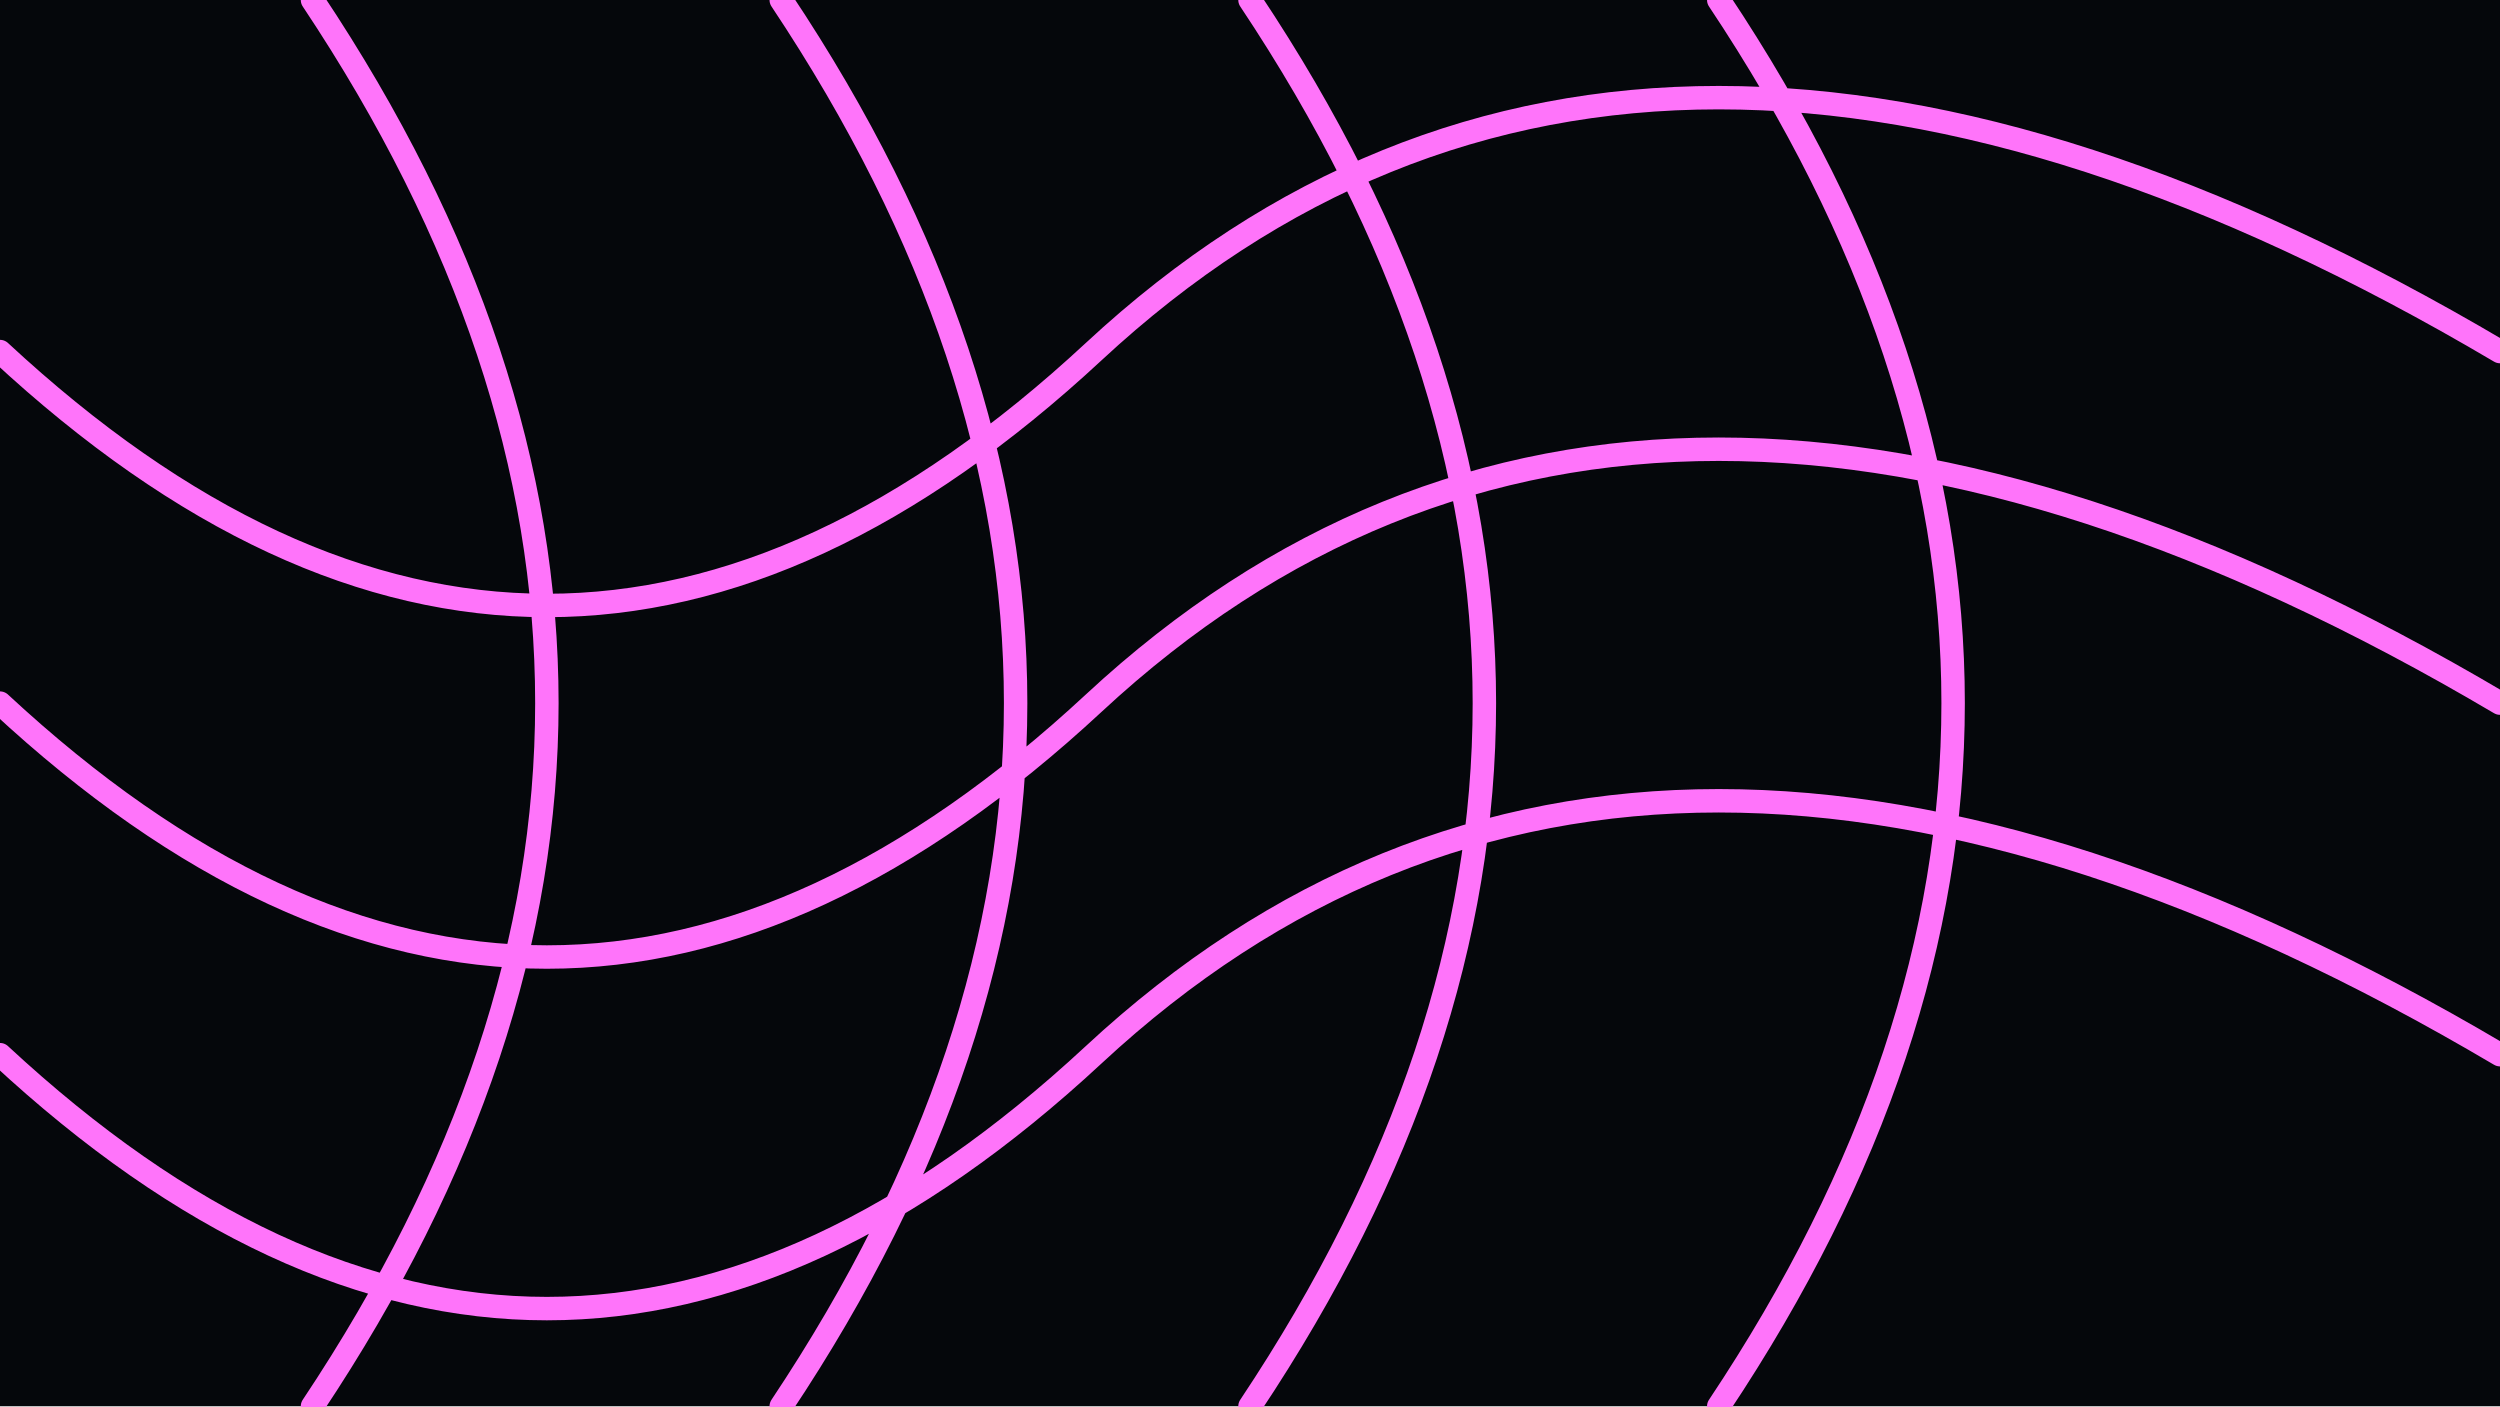
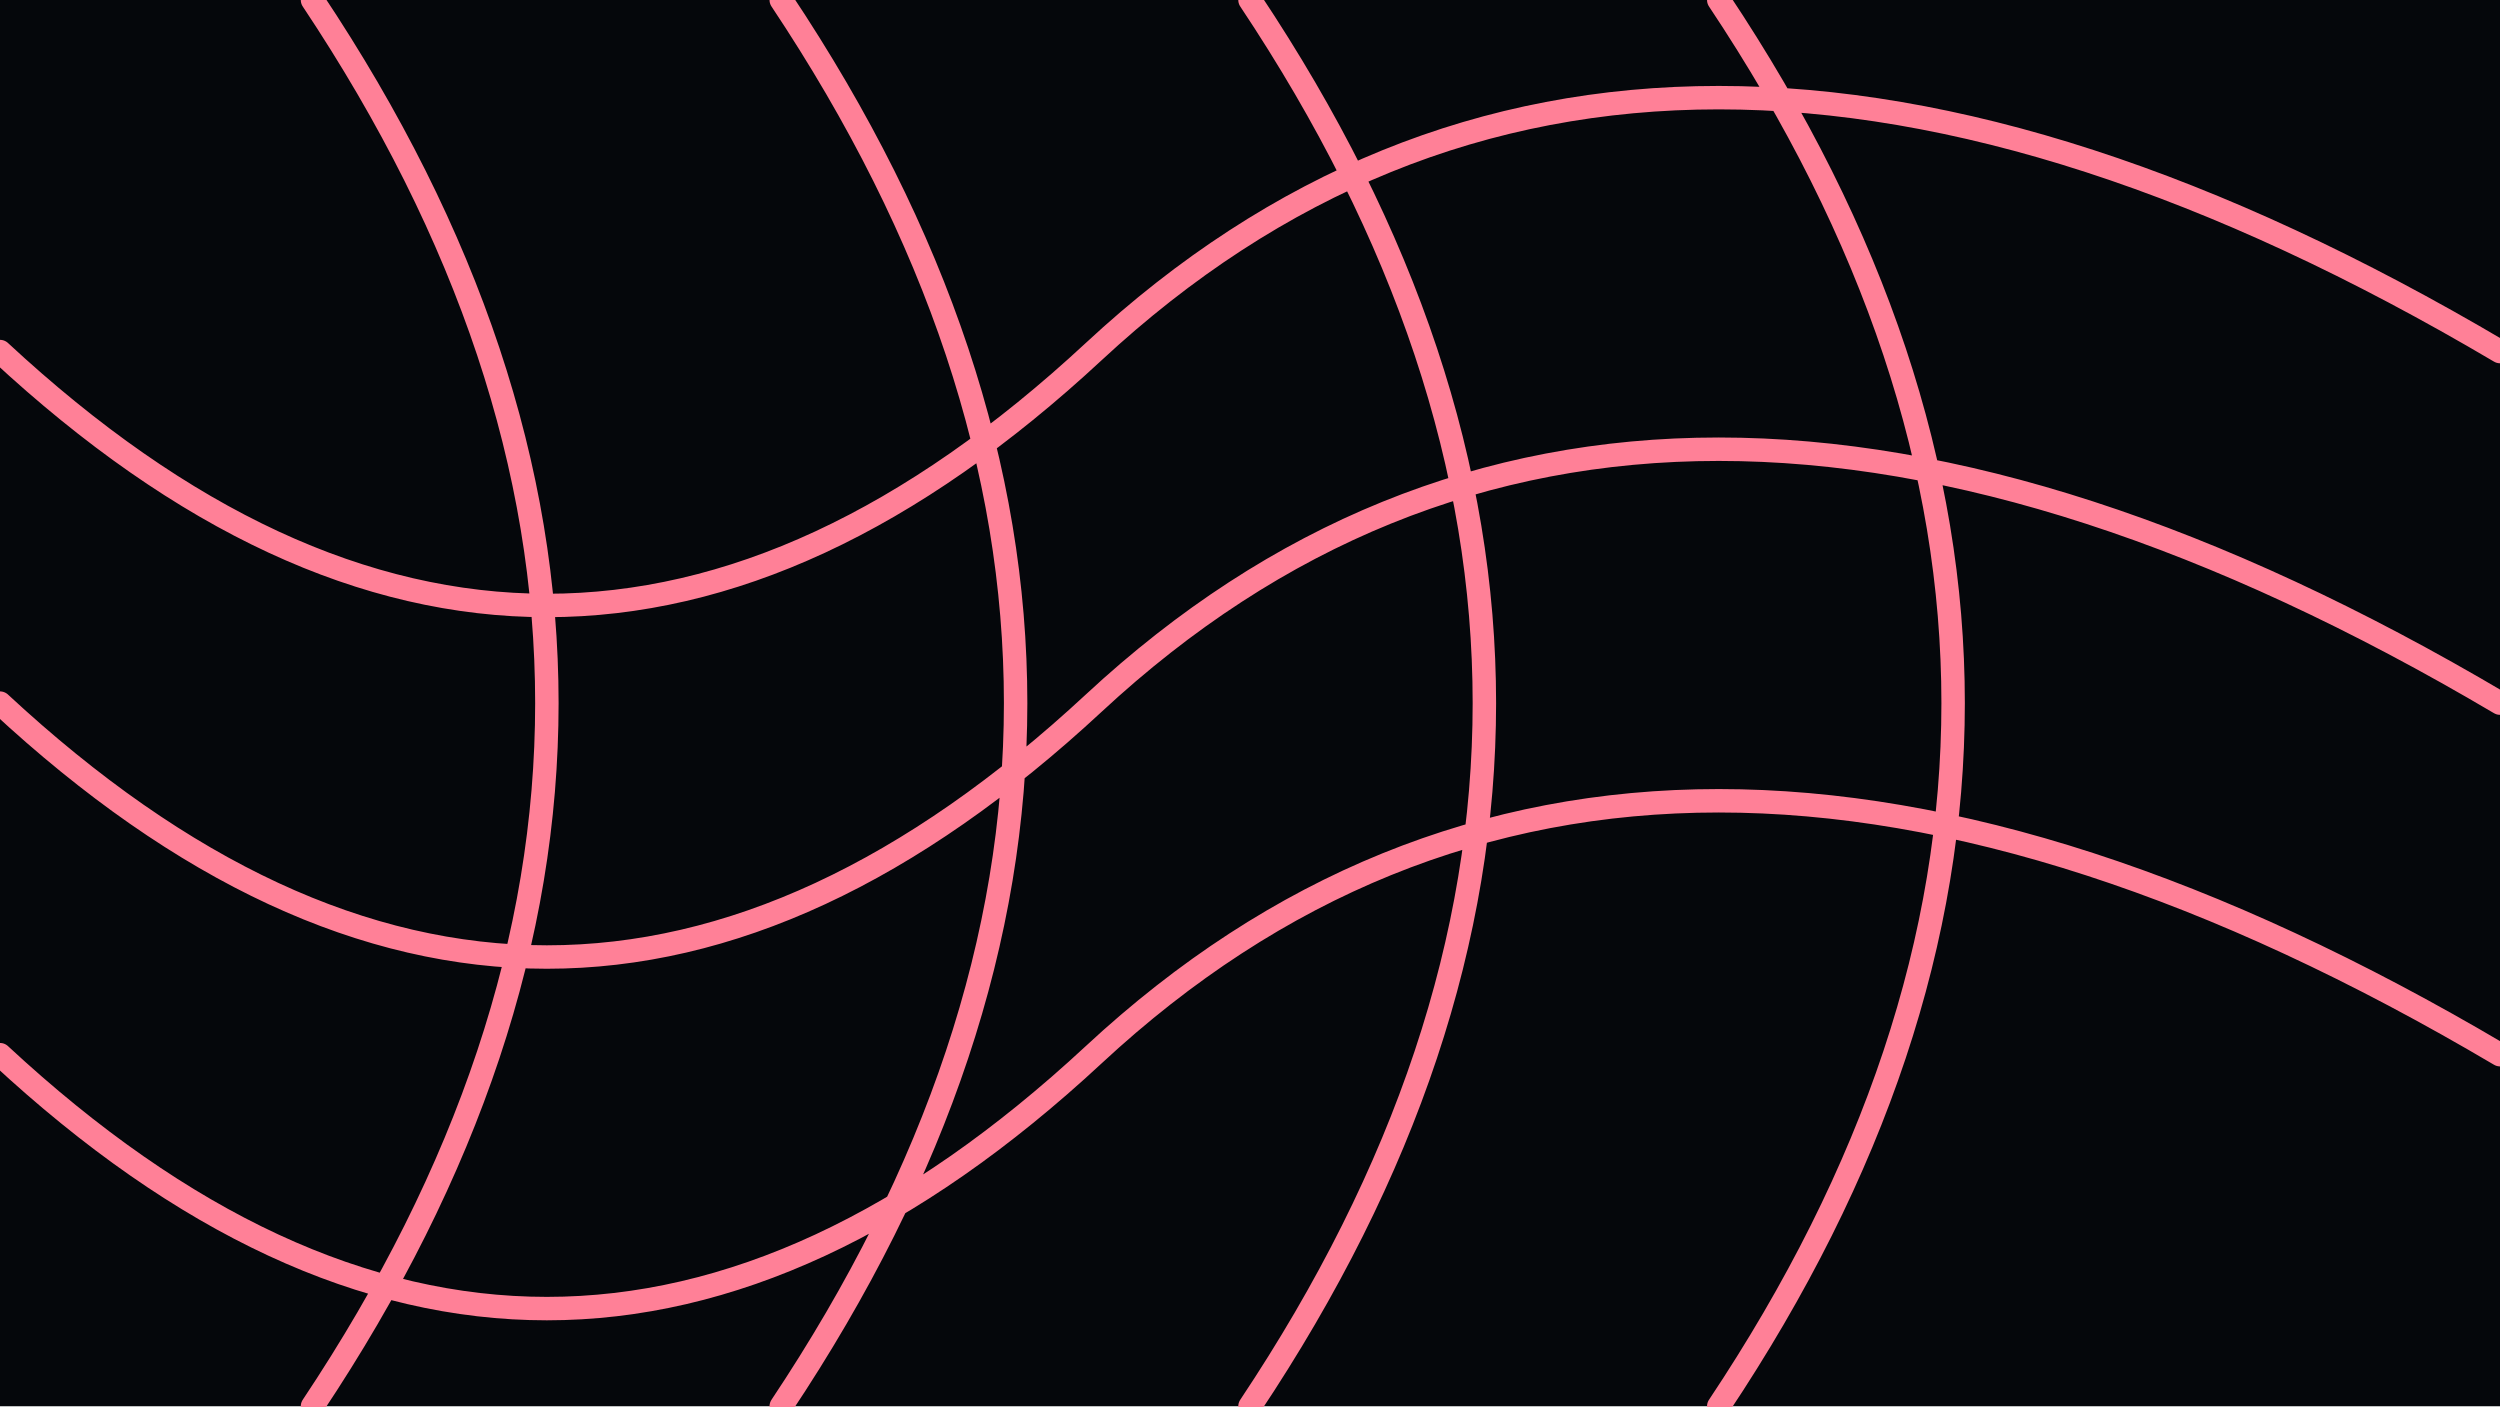
<svg xmlns="http://www.w3.org/2000/svg" viewBox="0 0 320 180">
  <rect width="320" height="180" fill="#05070b" />
-   <g fill="none" stroke="#ff74fa" color="#ff74fa" stroke-width="3" stroke-linecap="round" stroke-linejoin="round">
+   <g fill="none" stroke="#ff8097" color="#ff8097" stroke-width="3" stroke-linecap="round" stroke-linejoin="round">
    <path d="M0 45Q70 110 140 45T320 45M0 90Q70 155 140 90T320 90M0 135Q70 200 140 135T320 135M40 0Q100 90 40 180M100 0Q160 90 100 180M160 0Q220 90 160 180M220 0Q280 90 220 180" />
  </g>
</svg>
